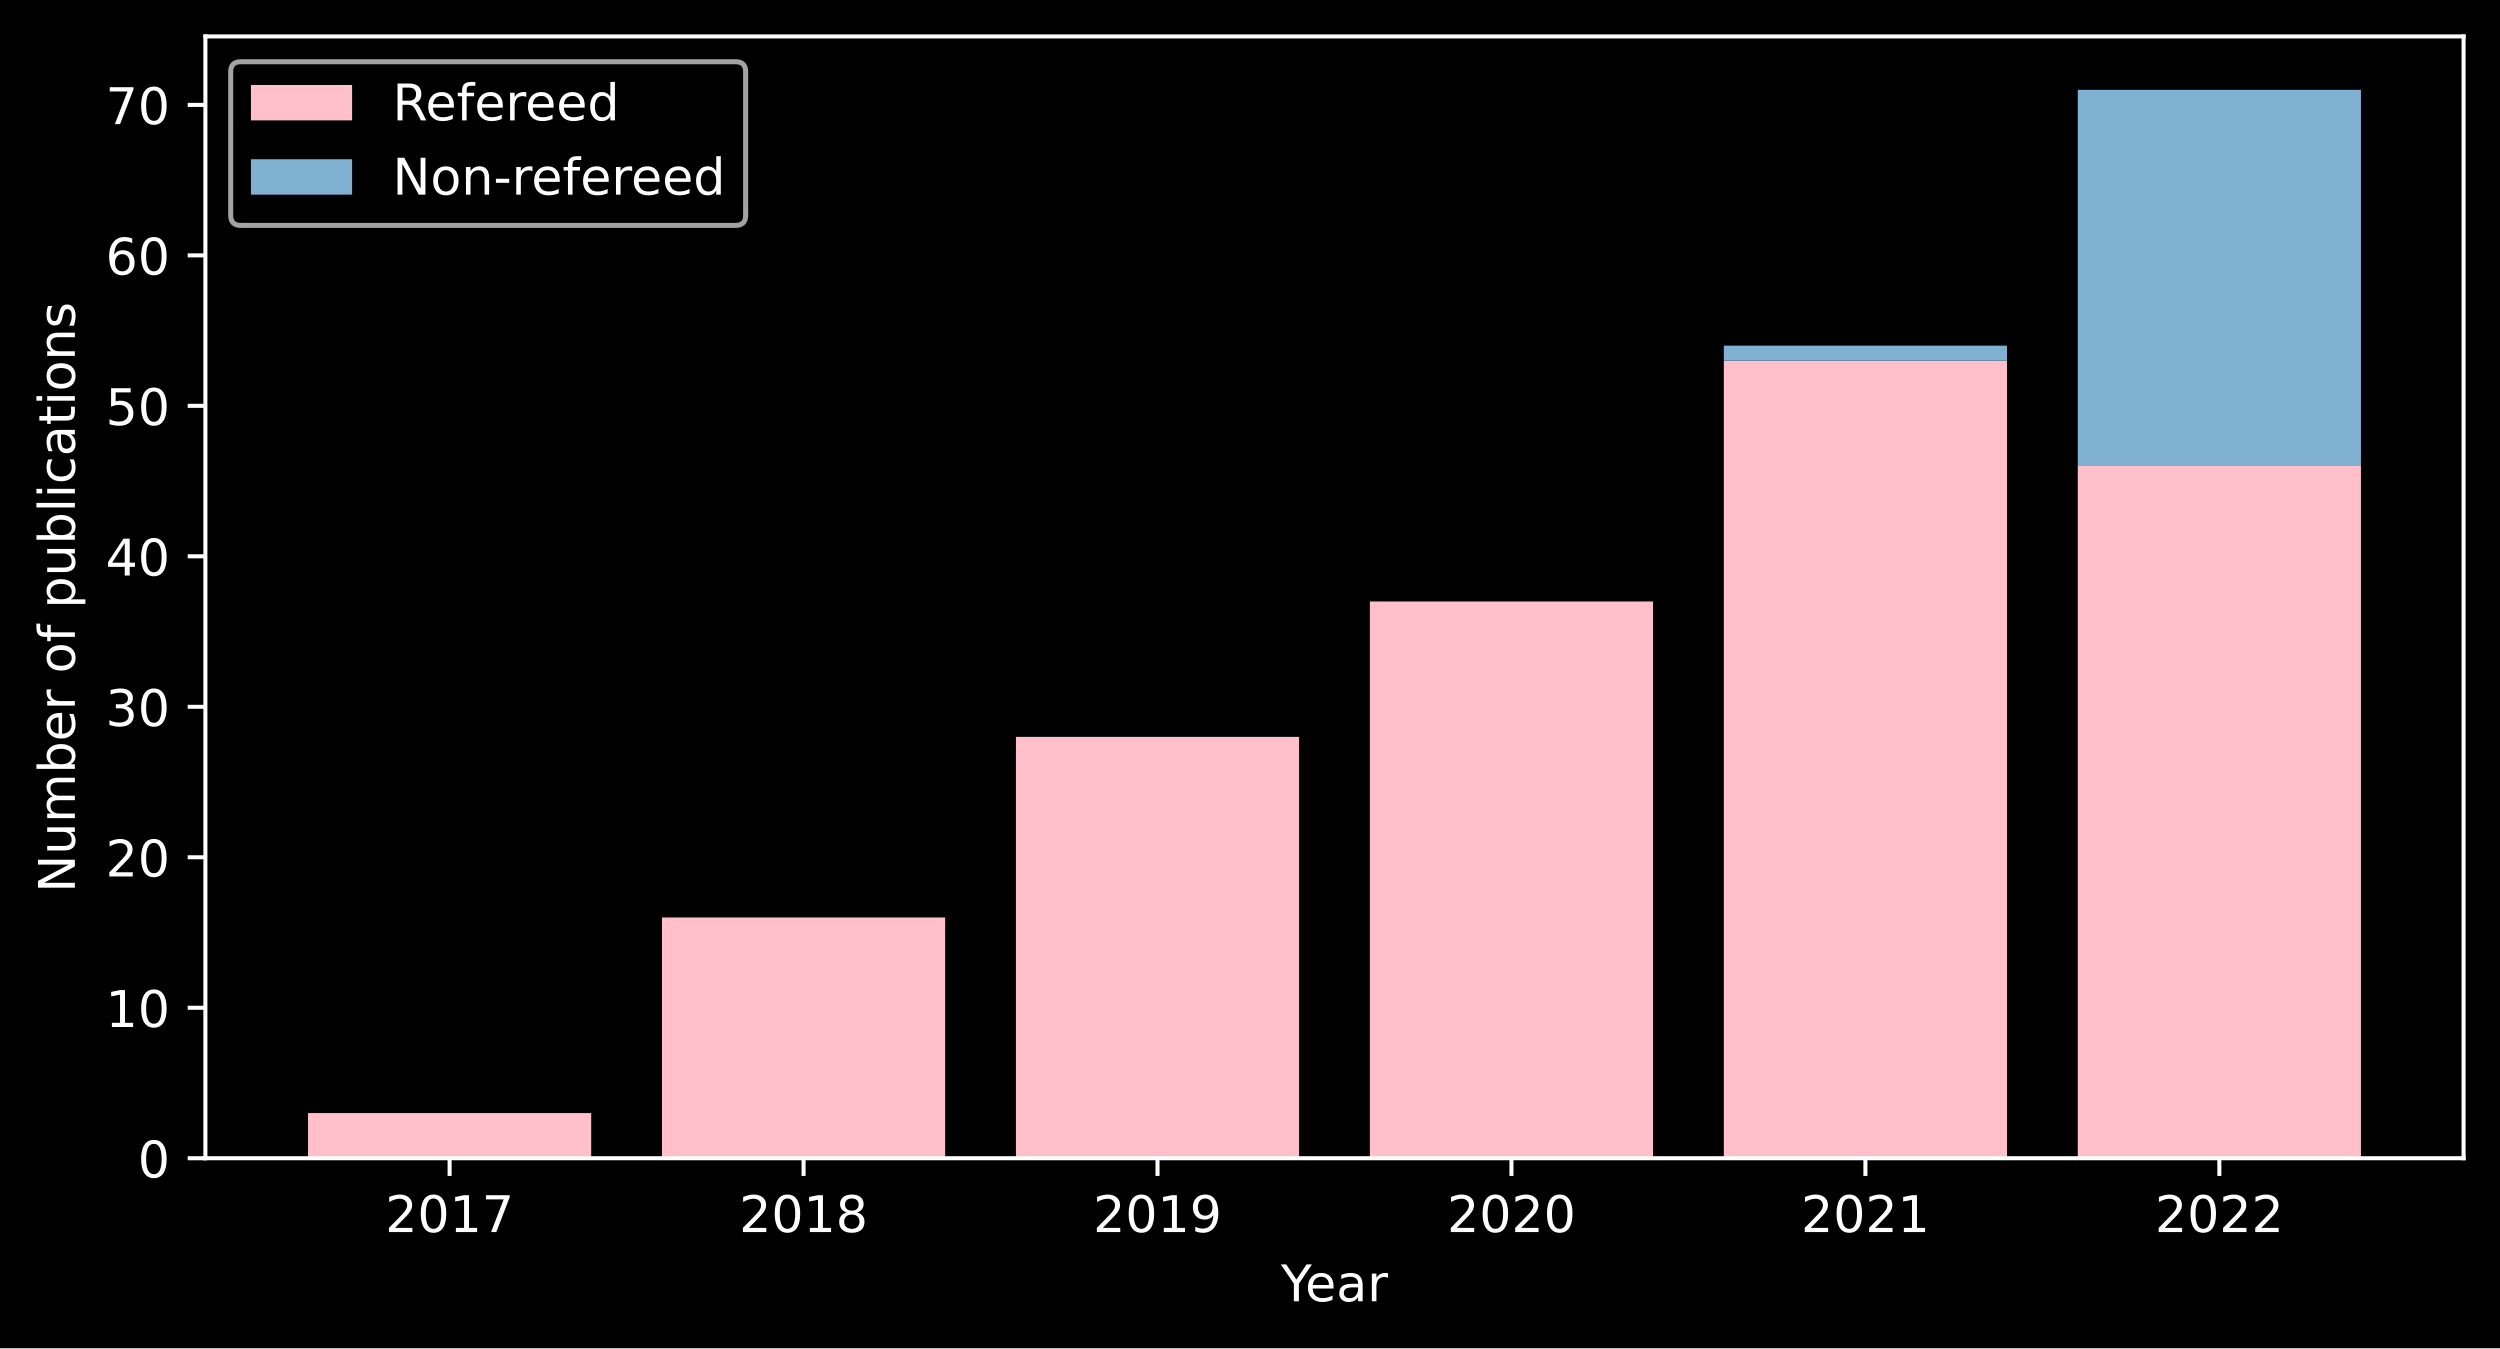
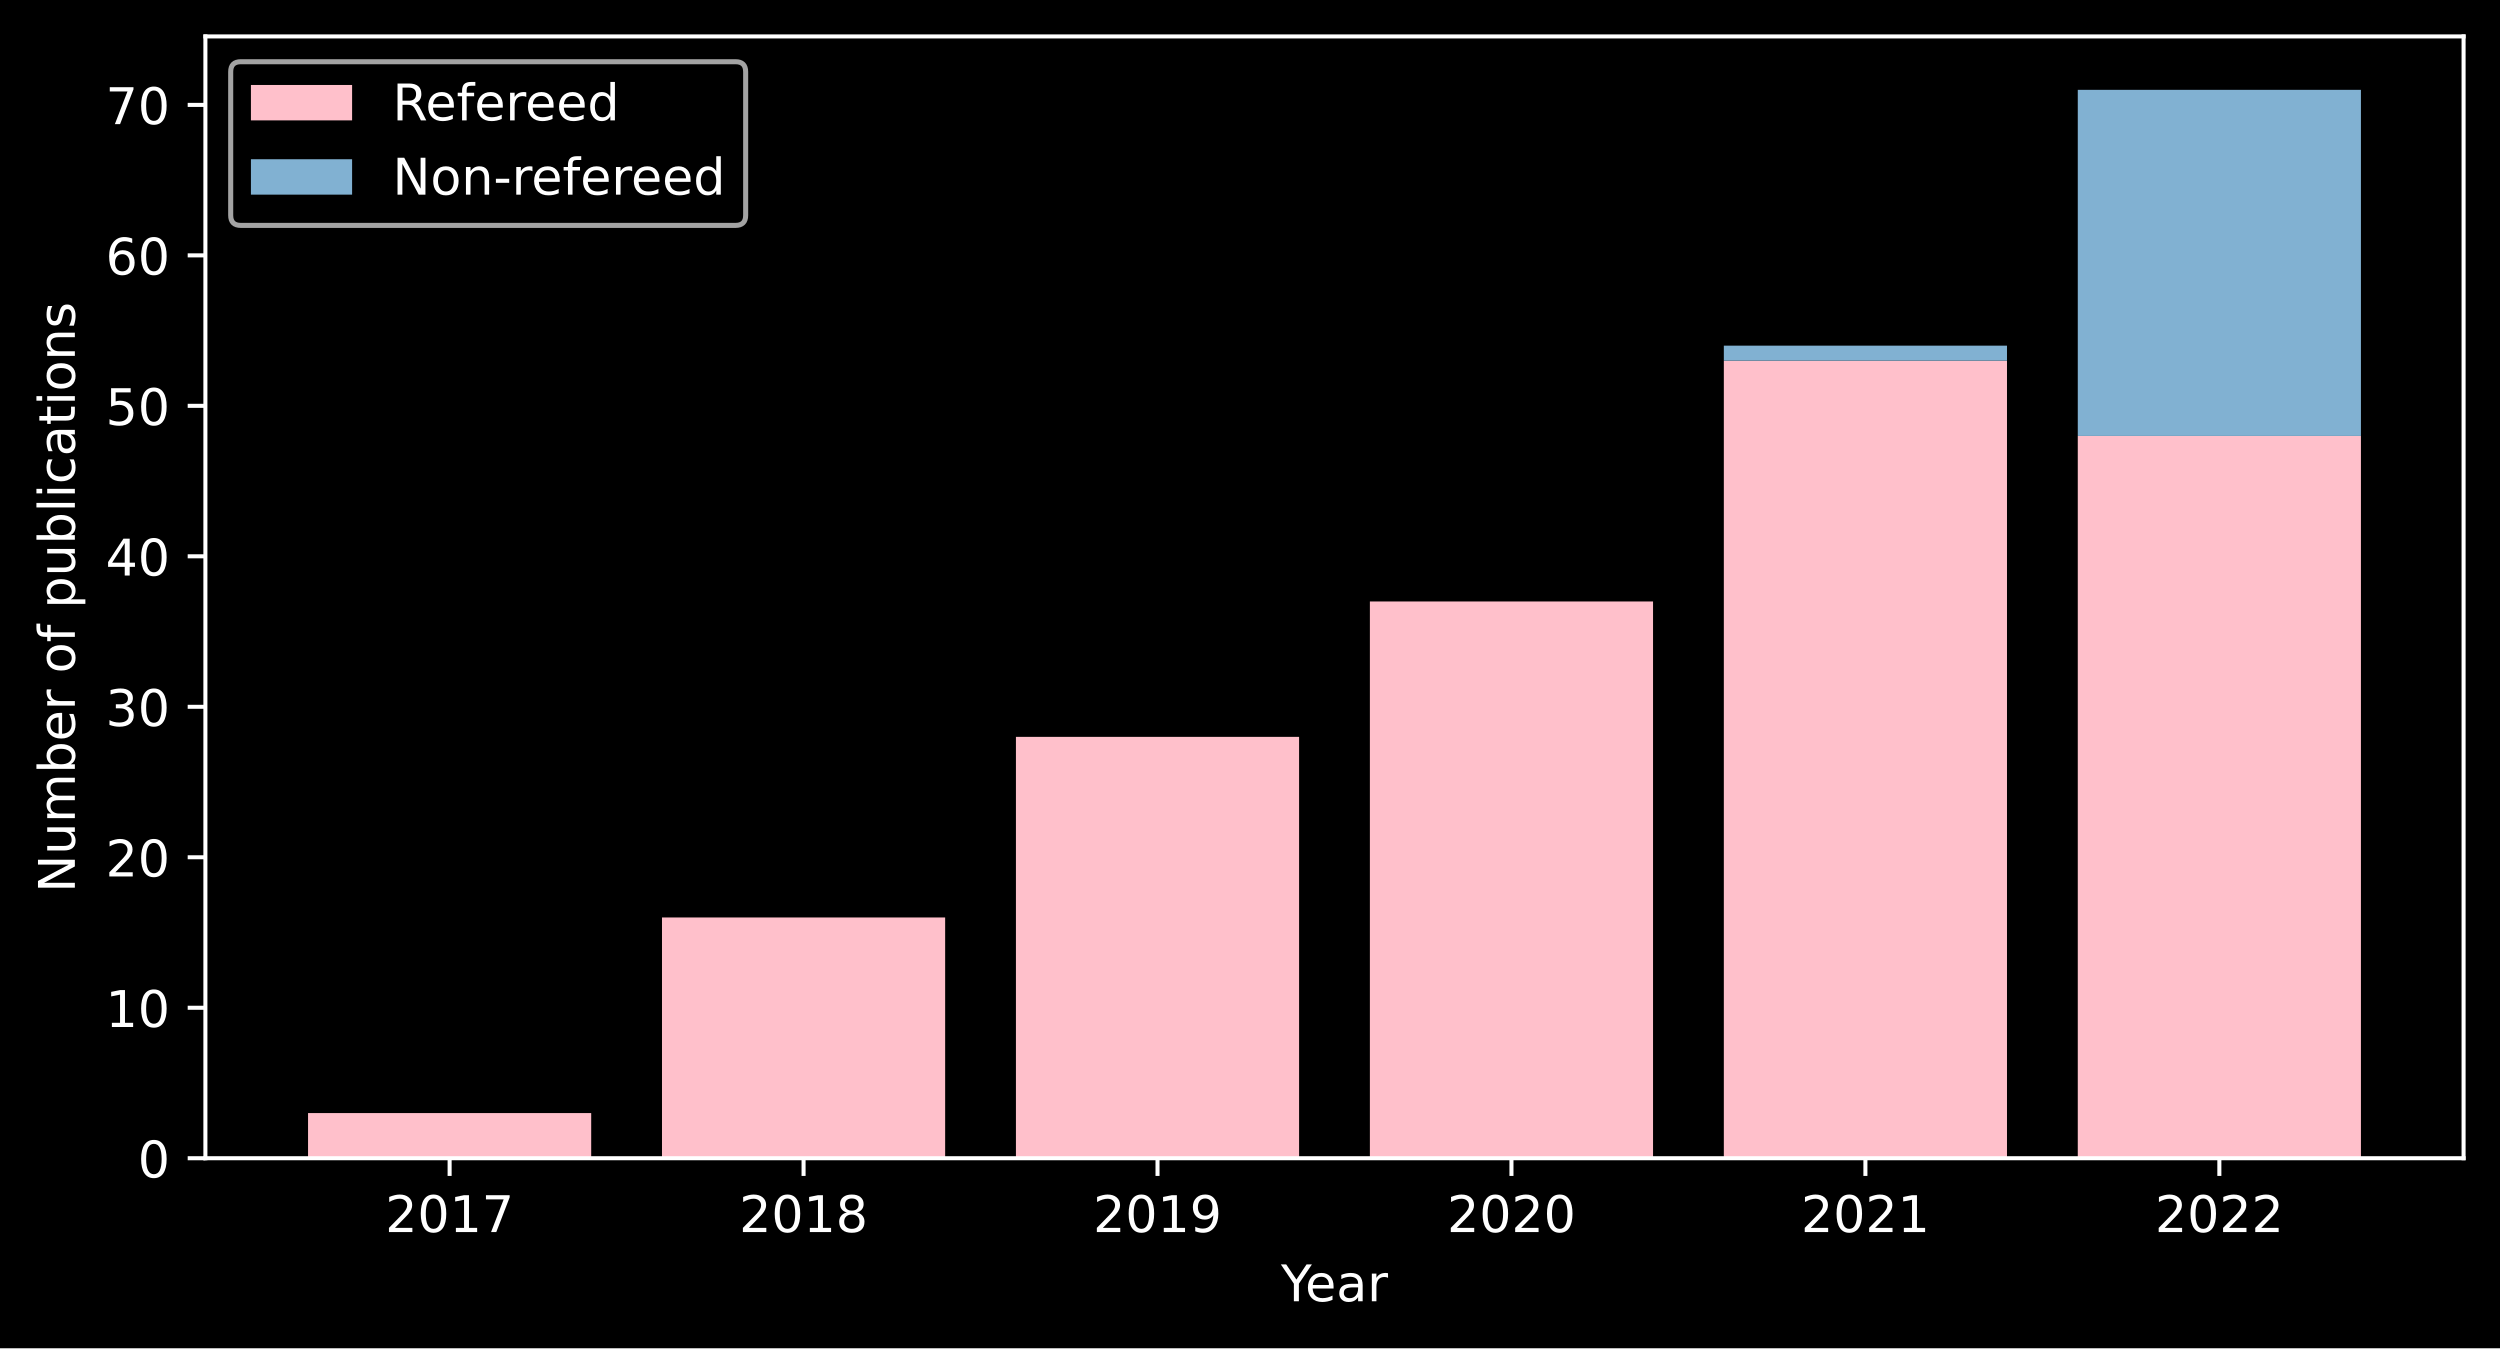
<svg xmlns="http://www.w3.org/2000/svg" xmlns:xlink="http://www.w3.org/1999/xlink" width="494.203pt" height="266.516pt" viewBox="0 0 494.203 266.516" version="1.1">
  <defs>
    <style type="text/css">*{stroke-linejoin: round; stroke-linecap: butt}</style>
  </defs>
  <g id="figure_1">
    <g id="patch_1">
      <path d="M 0 266.516  L 494.203 266.516  L 494.203 0  L 0 0  z " />
    </g>
    <g id="axes_1">
      <g id="patch_2">
        <path d="M 40.603 228.96  L 487.003 228.96  L 487.003 7.2  L 40.603 7.2  z " />
      </g>
      <g id="patch_3">
-         <path d="M 410.737 228.96  L 466.712 228.96  L 466.712 92.126  L 410.737 92.126  z " clip-path="url(#pf16010cfd4)" style="fill: #ffc0cb" />
+         <path d="M 410.737 228.96  L 466.712 228.96  L 466.712 86.177  L 410.737 86.177  z " clip-path="url(#pb62e968412)" style="fill: #ffc0cb" />
      </g>
      <g id="patch_4">
-         <path d="M 340.769 228.96  L 396.744 228.96  L 396.744 71.304  L 340.769 71.304  z " clip-path="url(#pf16010cfd4)" style="fill: #ffc0cb" />
+         <path d="M 340.769 228.96  L 396.744 228.96  L 396.744 71.304  L 340.769 71.304  z " clip-path="url(#pb62e968412)" style="fill: #ffc0cb" />
      </g>
      <g id="patch_5">
-         <path d="M 270.8 228.96  L 326.775 228.96  L 326.775 118.898  L 270.8 118.898  z " clip-path="url(#pf16010cfd4)" style="fill: #ffc0cb" />
+         <path d="M 270.8 228.96  L 326.775 228.96  L 326.775 118.898  L 270.8 118.898  z " clip-path="url(#pb62e968412)" style="fill: #ffc0cb" />
      </g>
      <g id="patch_6">
-         <path d="M 200.831 228.96  L 256.806 228.96  L 256.806 145.67  L 200.831 145.67  z " clip-path="url(#pf16010cfd4)" style="fill: #ffc0cb" />
+         <path d="M 200.831 228.96  L 256.806 228.96  L 256.806 145.67  L 200.831 145.67  z " clip-path="url(#pb62e968412)" style="fill: #ffc0cb" />
      </g>
      <g id="patch_7">
-         <path d="M 130.863 228.96  L 186.838 228.96  L 186.838 181.366  L 130.863 181.366  z " clip-path="url(#pf16010cfd4)" style="fill: #ffc0cb" />
+         <path d="M 130.863 228.96  L 186.838 228.96  L 186.838 181.366  L 130.863 181.366  z " clip-path="url(#pb62e968412)" style="fill: #ffc0cb" />
      </g>
      <g id="patch_8">
-         <path d="M 60.894 228.96  L 116.869 228.96  L 116.869 220.036  L 60.894 220.036  z " clip-path="url(#pf16010cfd4)" style="fill: #ffc0cb" />
+         <path d="M 60.894 228.96  L 116.869 228.96  L 116.869 220.036  L 60.894 220.036  z " clip-path="url(#pb62e968412)" style="fill: #ffc0cb" />
      </g>
      <g id="patch_9">
-         <path d="M 410.737 92.126  L 466.712 92.126  L 466.712 17.76  L 410.737 17.76  z " clip-path="url(#pf16010cfd4)" style="fill: #81b1d2" />
+         <path d="M 410.737 86.177  L 466.712 86.177  L 466.712 17.76  L 410.737 17.76  z " clip-path="url(#pb62e968412)" style="fill: #81b1d2" />
      </g>
      <g id="patch_10">
-         <path d="M 340.769 71.304  L 396.744 71.304  L 396.744 68.329  L 340.769 68.329  z " clip-path="url(#pf16010cfd4)" style="fill: #81b1d2" />
+         <path d="M 340.769 71.304  L 396.744 71.304  L 396.744 68.329  L 340.769 68.329  z " clip-path="url(#pb62e968412)" style="fill: #81b1d2" />
      </g>
      <g id="patch_11">
-         <path d="M 270.8 118.898  L 326.775 118.898  L 326.775 118.898  L 270.8 118.898  z " clip-path="url(#pf16010cfd4)" style="fill: #81b1d2" />
+         <path d="M 270.8 118.898  L 326.775 118.898  L 326.775 118.898  L 270.8 118.898  z " clip-path="url(#pb62e968412)" style="fill: #81b1d2" />
      </g>
      <g id="patch_12">
-         <path d="M 200.831 145.67  L 256.806 145.67  L 256.806 145.67  L 200.831 145.67  z " clip-path="url(#pf16010cfd4)" style="fill: #81b1d2" />
+         <path d="M 200.831 145.67  L 256.806 145.67  L 256.806 145.67  L 200.831 145.67  z " clip-path="url(#pb62e968412)" style="fill: #81b1d2" />
      </g>
      <g id="patch_13">
-         <path d="M 130.863 181.366  L 186.838 181.366  L 186.838 181.366  L 130.863 181.366  z " clip-path="url(#pf16010cfd4)" style="fill: #81b1d2" />
+         <path d="M 130.863 181.366  L 186.838 181.366  L 186.838 181.366  L 130.863 181.366  z " clip-path="url(#pb62e968412)" style="fill: #81b1d2" />
      </g>
      <g id="patch_14">
-         <path d="M 60.894 220.036  L 116.869 220.036  L 116.869 220.036  L 60.894 220.036  z " clip-path="url(#pf16010cfd4)" style="fill: #81b1d2" />
+         <path d="M 60.894 220.036  L 116.869 220.036  L 116.869 220.036  L 60.894 220.036  z " clip-path="url(#pb62e968412)" style="fill: #81b1d2" />
      </g>
      <g id="matplotlib.axis_1">
        <g id="xtick_1">
          <g id="line2d_1">
            <defs>
-               <path id="m89a487ed0f" d="M 0 0  L 0 3.5  " style="stroke: #ffffff; stroke-width: 0.8" />
-             </defs>
-             <g>
-               <use xlink:href="#m89a487ed0f" x="438.725" y="228.96" style="fill: #ffffff; stroke: #ffffff; stroke-width: 0.8" />
+               <path id="m8aff00355b" d="M 0 0  L 0 3.5  " style="stroke: #ffffff; stroke-width: 0.8" />
+             </defs>
+             <g>
+               <use xlink:href="#m8aff00355b" x="438.725" y="228.96" style="fill: #ffffff; stroke: #ffffff; stroke-width: 0.8" />
            </g>
          </g>
          <g id="text_1">
-             <g style="fill: #ffffff" transform="translate(425.9998 243.5584)scale(0.1 -0.1)">
+             <g style="fill: #ffffff" transform="translate(425.9998 243.5584) scale(0.1 -0.1)">
              <defs>
                <path id="DejaVuSans-32" d="M 1228 531  L 3431 531  L 3431 0  L 469 0  L 469 531  Q 828 903 1448 1529  Q 2069 2156 2228 2338  Q 2531 2678 2651 2914  Q 2772 3150 2772 3378  Q 2772 3750 2511 3984  Q 2250 4219 1831 4219  Q 1534 4219 1204 4116  Q 875 4013 500 3803  L 500 4441  Q 881 4594 1212 4672  Q 1544 4750 1819 4750  Q 2544 4750 2975 4387  Q 3406 4025 3406 3419  Q 3406 3131 3298 2873  Q 3191 2616 2906 2266  Q 2828 2175 2409 1742  Q 1991 1309 1228 531  z " transform="scale(0.015625)" />
                <path id="DejaVuSans-30" d="M 2034 4250  Q 1547 4250 1301 3770  Q 1056 3291 1056 2328  Q 1056 1369 1301 889  Q 1547 409 2034 409  Q 2525 409 2770 889  Q 3016 1369 3016 2328  Q 3016 3291 2770 3770  Q 2525 4250 2034 4250  z M 2034 4750  Q 2819 4750 3233 4129  Q 3647 3509 3647 2328  Q 3647 1150 3233 529  Q 2819 -91 2034 -91  Q 1250 -91 836 529  Q 422 1150 422 2328  Q 422 3509 836 4129  Q 1250 4750 2034 4750  z " transform="scale(0.015625)" />
              </defs>
              <use xlink:href="#DejaVuSans-32" />
              <use xlink:href="#DejaVuSans-30" x="63.623" />
              <use xlink:href="#DejaVuSans-32" x="127.246" />
              <use xlink:href="#DejaVuSans-32" x="190.869" />
            </g>
          </g>
        </g>
        <g id="xtick_2">
          <g id="line2d_2">
            <g>
-               <use xlink:href="#m89a487ed0f" x="368.756" y="228.96" style="fill: #ffffff; stroke: #ffffff; stroke-width: 0.8" />
+               <use xlink:href="#m8aff00355b" x="368.756" y="228.96" style="fill: #ffffff; stroke: #ffffff; stroke-width: 0.8" />
            </g>
          </g>
          <g id="text_2">
-             <g style="fill: #ffffff" transform="translate(356.0311 243.5584)scale(0.1 -0.1)">
+             <g style="fill: #ffffff" transform="translate(356.0311 243.5584) scale(0.1 -0.1)">
              <defs>
                <path id="DejaVuSans-31" d="M 794 531  L 1825 531  L 1825 4091  L 703 3866  L 703 4441  L 1819 4666  L 2450 4666  L 2450 531  L 3481 531  L 3481 0  L 794 0  L 794 531  z " transform="scale(0.015625)" />
              </defs>
              <use xlink:href="#DejaVuSans-32" />
              <use xlink:href="#DejaVuSans-30" x="63.623" />
              <use xlink:href="#DejaVuSans-32" x="127.246" />
              <use xlink:href="#DejaVuSans-31" x="190.869" />
            </g>
          </g>
        </g>
        <g id="xtick_3">
          <g id="line2d_3">
            <g>
-               <use xlink:href="#m89a487ed0f" x="298.787" y="228.96" style="fill: #ffffff; stroke: #ffffff; stroke-width: 0.8" />
+               <use xlink:href="#m8aff00355b" x="298.787" y="228.96" style="fill: #ffffff; stroke: #ffffff; stroke-width: 0.8" />
            </g>
          </g>
          <g id="text_3">
-             <g style="fill: #ffffff" transform="translate(286.0625 243.5584)scale(0.1 -0.1)">
+             <g style="fill: #ffffff" transform="translate(286.0625 243.5584) scale(0.1 -0.1)">
              <use xlink:href="#DejaVuSans-32" />
              <use xlink:href="#DejaVuSans-30" x="63.623" />
              <use xlink:href="#DejaVuSans-32" x="127.246" />
              <use xlink:href="#DejaVuSans-30" x="190.869" />
            </g>
          </g>
        </g>
        <g id="xtick_4">
          <g id="line2d_4">
            <g>
-               <use xlink:href="#m89a487ed0f" x="228.819" y="228.96" style="fill: #ffffff; stroke: #ffffff; stroke-width: 0.8" />
+               <use xlink:href="#m8aff00355b" x="228.819" y="228.96" style="fill: #ffffff; stroke: #ffffff; stroke-width: 0.8" />
            </g>
          </g>
          <g id="text_4">
-             <g style="fill: #ffffff" transform="translate(216.0938 243.5584)scale(0.1 -0.1)">
+             <g style="fill: #ffffff" transform="translate(216.0938 243.5584) scale(0.1 -0.1)">
              <defs>
                <path id="DejaVuSans-39" d="M 703 97  L 703 672  Q 941 559 1184 500  Q 1428 441 1663 441  Q 2288 441 2617 861  Q 2947 1281 2994 2138  Q 2813 1869 2534 1725  Q 2256 1581 1919 1581  Q 1219 1581 811 2004  Q 403 2428 403 3163  Q 403 3881 828 4315  Q 1253 4750 1959 4750  Q 2769 4750 3195 4129  Q 3622 3509 3622 2328  Q 3622 1225 3098 567  Q 2575 -91 1691 -91  Q 1453 -91 1209 -44  Q 966 3 703 97  z M 1959 2075  Q 2384 2075 2632 2365  Q 2881 2656 2881 3163  Q 2881 3666 2632 3958  Q 2384 4250 1959 4250  Q 1534 4250 1286 3958  Q 1038 3666 1038 3163  Q 1038 2656 1286 2365  Q 1534 2075 1959 2075  z " transform="scale(0.015625)" />
              </defs>
              <use xlink:href="#DejaVuSans-32" />
              <use xlink:href="#DejaVuSans-30" x="63.623" />
              <use xlink:href="#DejaVuSans-31" x="127.246" />
              <use xlink:href="#DejaVuSans-39" x="190.869" />
            </g>
          </g>
        </g>
        <g id="xtick_5">
          <g id="line2d_5">
            <g>
-               <use xlink:href="#m89a487ed0f" x="158.85" y="228.96" style="fill: #ffffff; stroke: #ffffff; stroke-width: 0.8" />
+               <use xlink:href="#m8aff00355b" x="158.85" y="228.96" style="fill: #ffffff; stroke: #ffffff; stroke-width: 0.8" />
            </g>
          </g>
          <g id="text_5">
-             <g style="fill: #ffffff" transform="translate(146.1251 243.5584)scale(0.1 -0.1)">
+             <g style="fill: #ffffff" transform="translate(146.1251 243.5584) scale(0.1 -0.1)">
              <defs>
                <path id="DejaVuSans-38" d="M 2034 2216  Q 1584 2216 1326 1975  Q 1069 1734 1069 1313  Q 1069 891 1326 650  Q 1584 409 2034 409  Q 2484 409 2743 651  Q 3003 894 3003 1313  Q 3003 1734 2745 1975  Q 2488 2216 2034 2216  z M 1403 2484  Q 997 2584 770 2862  Q 544 3141 544 3541  Q 544 4100 942 4425  Q 1341 4750 2034 4750  Q 2731 4750 3128 4425  Q 3525 4100 3525 3541  Q 3525 3141 3298 2862  Q 3072 2584 2669 2484  Q 3125 2378 3379 2068  Q 3634 1759 3634 1313  Q 3634 634 3220 271  Q 2806 -91 2034 -91  Q 1263 -91 848 271  Q 434 634 434 1313  Q 434 1759 690 2068  Q 947 2378 1403 2484  z M 1172 3481  Q 1172 3119 1398 2916  Q 1625 2713 2034 2713  Q 2441 2713 2670 2916  Q 2900 3119 2900 3481  Q 2900 3844 2670 4047  Q 2441 4250 2034 4250  Q 1625 4250 1398 4047  Q 1172 3844 1172 3481  z " transform="scale(0.015625)" />
              </defs>
              <use xlink:href="#DejaVuSans-32" />
              <use xlink:href="#DejaVuSans-30" x="63.623" />
              <use xlink:href="#DejaVuSans-31" x="127.246" />
              <use xlink:href="#DejaVuSans-38" x="190.869" />
            </g>
          </g>
        </g>
        <g id="xtick_6">
          <g id="line2d_6">
            <g>
-               <use xlink:href="#m89a487ed0f" x="88.881" y="228.96" style="fill: #ffffff; stroke: #ffffff; stroke-width: 0.8" />
+               <use xlink:href="#m8aff00355b" x="88.881" y="228.96" style="fill: #ffffff; stroke: #ffffff; stroke-width: 0.8" />
            </g>
          </g>
          <g id="text_6">
-             <g style="fill: #ffffff" transform="translate(76.1565 243.5584)scale(0.1 -0.1)">
+             <g style="fill: #ffffff" transform="translate(76.1565 243.5584) scale(0.1 -0.1)">
              <defs>
                <path id="DejaVuSans-37" d="M 525 4666  L 3525 4666  L 3525 4397  L 1831 0  L 1172 0  L 2766 4134  L 525 4134  L 525 4666  z " transform="scale(0.015625)" />
              </defs>
              <use xlink:href="#DejaVuSans-32" />
              <use xlink:href="#DejaVuSans-30" x="63.623" />
              <use xlink:href="#DejaVuSans-31" x="127.246" />
              <use xlink:href="#DejaVuSans-37" x="190.869" />
            </g>
          </g>
        </g>
        <g id="text_7">
-           <g style="fill: #ffffff" transform="translate(253.2156 257.2366)scale(0.1 -0.1)">
+           <g style="fill: #ffffff" transform="translate(253.2156 257.2366) scale(0.1 -0.1)">
            <defs>
              <path id="DejaVuSans-59" d="M -13 4666  L 666 4666  L 1959 2747  L 3244 4666  L 3922 4666  L 2272 2222  L 2272 0  L 1638 0  L 1638 2222  L -13 4666  z " transform="scale(0.015625)" />
              <path id="DejaVuSans-65" d="M 3597 1894  L 3597 1613  L 953 1613  Q 991 1019 1311 708  Q 1631 397 2203 397  Q 2534 397 2845 478  Q 3156 559 3463 722  L 3463 178  Q 3153 47 2828 -22  Q 2503 -91 2169 -91  Q 1331 -91 842 396  Q 353 884 353 1716  Q 353 2575 817 3079  Q 1281 3584 2069 3584  Q 2775 3584 3186 3129  Q 3597 2675 3597 1894  z M 3022 2063  Q 3016 2534 2758 2815  Q 2500 3097 2075 3097  Q 1594 3097 1305 2825  Q 1016 2553 972 2059  L 3022 2063  z " transform="scale(0.015625)" />
              <path id="DejaVuSans-61" d="M 2194 1759  Q 1497 1759 1228 1600  Q 959 1441 959 1056  Q 959 750 1161 570  Q 1363 391 1709 391  Q 2188 391 2477 730  Q 2766 1069 2766 1631  L 2766 1759  L 2194 1759  z M 3341 1997  L 3341 0  L 2766 0  L 2766 531  Q 2569 213 2275 61  Q 1981 -91 1556 -91  Q 1019 -91 701 211  Q 384 513 384 1019  Q 384 1609 779 1909  Q 1175 2209 1959 2209  L 2766 2209  L 2766 2266  Q 2766 2663 2505 2880  Q 2244 3097 1772 3097  Q 1472 3097 1187 3025  Q 903 2953 641 2809  L 641 3341  Q 956 3463 1253 3523  Q 1550 3584 1831 3584  Q 2591 3584 2966 3190  Q 3341 2797 3341 1997  z " transform="scale(0.015625)" />
              <path id="DejaVuSans-72" d="M 2631 2963  Q 2534 3019 2420 3045  Q 2306 3072 2169 3072  Q 1681 3072 1420 2755  Q 1159 2438 1159 1844  L 1159 0  L 581 0  L 581 3500  L 1159 3500  L 1159 2956  Q 1341 3275 1631 3429  Q 1922 3584 2338 3584  Q 2397 3584 2469 3576  Q 2541 3569 2628 3553  L 2631 2963  z " transform="scale(0.015625)" />
            </defs>
            <use xlink:href="#DejaVuSans-59" />
            <use xlink:href="#DejaVuSans-65" x="47.834" />
            <use xlink:href="#DejaVuSans-61" x="109.357" />
            <use xlink:href="#DejaVuSans-72" x="170.637" />
          </g>
        </g>
      </g>
      <g id="matplotlib.axis_2">
        <g id="ytick_1">
          <g id="line2d_7">
            <defs>
-               <path id="m09c61738f5" d="M 0 0  L -3.5 0  " style="stroke: #ffffff; stroke-width: 0.8" />
-             </defs>
-             <g>
-               <use xlink:href="#m09c61738f5" x="40.603" y="228.96" style="fill: #ffffff; stroke: #ffffff; stroke-width: 0.8" />
+               <path id="m6ba9277370" d="M 0 0  L -3.5 0  " style="stroke: #ffffff; stroke-width: 0.8" />
+             </defs>
+             <g>
+               <use xlink:href="#m6ba9277370" x="40.603" y="228.96" style="fill: #ffffff; stroke: #ffffff; stroke-width: 0.8" />
            </g>
          </g>
          <g id="text_8">
-             <g style="fill: #ffffff" transform="translate(27.24063 232.7592)scale(0.1 -0.1)">
+             <g style="fill: #ffffff" transform="translate(27.24063 232.7592) scale(0.1 -0.1)">
              <use xlink:href="#DejaVuSans-30" />
            </g>
          </g>
        </g>
        <g id="ytick_2">
          <g id="line2d_8">
            <g>
-               <use xlink:href="#m09c61738f5" x="40.603" y="199.214" style="fill: #ffffff; stroke: #ffffff; stroke-width: 0.8" />
+               <use xlink:href="#m6ba9277370" x="40.603" y="199.214" style="fill: #ffffff; stroke: #ffffff; stroke-width: 0.8" />
            </g>
          </g>
          <g id="text_9">
-             <g style="fill: #ffffff" transform="translate(20.87813 203.0127)scale(0.1 -0.1)">
+             <g style="fill: #ffffff" transform="translate(20.87813 203.0127) scale(0.1 -0.1)">
              <use xlink:href="#DejaVuSans-31" />
              <use xlink:href="#DejaVuSans-30" x="63.623" />
            </g>
          </g>
        </g>
        <g id="ytick_3">
          <g id="line2d_9">
            <g>
-               <use xlink:href="#m09c61738f5" x="40.603" y="169.467" style="fill: #ffffff; stroke: #ffffff; stroke-width: 0.8" />
+               <use xlink:href="#m6ba9277370" x="40.603" y="169.467" style="fill: #ffffff; stroke: #ffffff; stroke-width: 0.8" />
            </g>
          </g>
          <g id="text_10">
-             <g style="fill: #ffffff" transform="translate(20.87813 173.2663)scale(0.1 -0.1)">
+             <g style="fill: #ffffff" transform="translate(20.87813 173.2663) scale(0.1 -0.1)">
              <use xlink:href="#DejaVuSans-32" />
              <use xlink:href="#DejaVuSans-30" x="63.623" />
            </g>
          </g>
        </g>
        <g id="ytick_4">
          <g id="line2d_10">
            <g>
-               <use xlink:href="#m09c61738f5" x="40.603" y="139.721" style="fill: #ffffff; stroke: #ffffff; stroke-width: 0.8" />
+               <use xlink:href="#m6ba9277370" x="40.603" y="139.721" style="fill: #ffffff; stroke: #ffffff; stroke-width: 0.8" />
            </g>
          </g>
          <g id="text_11">
-             <g style="fill: #ffffff" transform="translate(20.87813 143.5198)scale(0.1 -0.1)">
+             <g style="fill: #ffffff" transform="translate(20.87813 143.5198) scale(0.1 -0.1)">
              <defs>
                <path id="DejaVuSans-33" d="M 2597 2516  Q 3050 2419 3304 2112  Q 3559 1806 3559 1356  Q 3559 666 3084 287  Q 2609 -91 1734 -91  Q 1441 -91 1130 -33  Q 819 25 488 141  L 488 750  Q 750 597 1062 519  Q 1375 441 1716 441  Q 2309 441 2620 675  Q 2931 909 2931 1356  Q 2931 1769 2642 2001  Q 2353 2234 1838 2234  L 1294 2234  L 1294 2753  L 1863 2753  Q 2328 2753 2575 2939  Q 2822 3125 2822 3475  Q 2822 3834 2567 4026  Q 2313 4219 1838 4219  Q 1578 4219 1281 4162  Q 984 4106 628 3988  L 628 4550  Q 988 4650 1302 4700  Q 1616 4750 1894 4750  Q 2613 4750 3031 4423  Q 3450 4097 3450 3541  Q 3450 3153 3228 2886  Q 3006 2619 2597 2516  z " transform="scale(0.015625)" />
              </defs>
              <use xlink:href="#DejaVuSans-33" />
              <use xlink:href="#DejaVuSans-30" x="63.623" />
            </g>
          </g>
        </g>
        <g id="ytick_5">
          <g id="line2d_11">
            <g>
-               <use xlink:href="#m09c61738f5" x="40.603" y="109.974" style="fill: #ffffff; stroke: #ffffff; stroke-width: 0.8" />
+               <use xlink:href="#m6ba9277370" x="40.603" y="109.974" style="fill: #ffffff; stroke: #ffffff; stroke-width: 0.8" />
            </g>
          </g>
          <g id="text_12">
-             <g style="fill: #ffffff" transform="translate(20.87813 113.7733)scale(0.1 -0.1)">
+             <g style="fill: #ffffff" transform="translate(20.87813 113.7733) scale(0.1 -0.1)">
              <defs>
                <path id="DejaVuSans-34" d="M 2419 4116  L 825 1625  L 2419 1625  L 2419 4116  z M 2253 4666  L 3047 4666  L 3047 1625  L 3713 1625  L 3713 1100  L 3047 1100  L 3047 0  L 2419 0  L 2419 1100  L 313 1100  L 313 1709  L 2253 4666  z " transform="scale(0.015625)" />
              </defs>
              <use xlink:href="#DejaVuSans-34" />
              <use xlink:href="#DejaVuSans-30" x="63.623" />
            </g>
          </g>
        </g>
        <g id="ytick_6">
          <g id="line2d_12">
            <g>
-               <use xlink:href="#m09c61738f5" x="40.603" y="80.228" style="fill: #ffffff; stroke: #ffffff; stroke-width: 0.8" />
+               <use xlink:href="#m6ba9277370" x="40.603" y="80.228" style="fill: #ffffff; stroke: #ffffff; stroke-width: 0.8" />
            </g>
          </g>
          <g id="text_13">
-             <g style="fill: #ffffff" transform="translate(20.87813 84.02682)scale(0.1 -0.1)">
+             <g style="fill: #ffffff" transform="translate(20.87813 84.02682) scale(0.1 -0.1)">
              <defs>
                <path id="DejaVuSans-35" d="M 691 4666  L 3169 4666  L 3169 4134  L 1269 4134  L 1269 2991  Q 1406 3038 1543 3061  Q 1681 3084 1819 3084  Q 2600 3084 3056 2656  Q 3513 2228 3513 1497  Q 3513 744 3044 326  Q 2575 -91 1722 -91  Q 1428 -91 1123 -41  Q 819 9 494 109  L 494 744  Q 775 591 1075 516  Q 1375 441 1709 441  Q 2250 441 2565 725  Q 2881 1009 2881 1497  Q 2881 1984 2565 2268  Q 2250 2553 1709 2553  Q 1456 2553 1204 2497  Q 953 2441 691 2322  L 691 4666  z " transform="scale(0.015625)" />
              </defs>
              <use xlink:href="#DejaVuSans-35" />
              <use xlink:href="#DejaVuSans-30" x="63.623" />
            </g>
          </g>
        </g>
        <g id="ytick_7">
          <g id="line2d_13">
            <g>
-               <use xlink:href="#m09c61738f5" x="40.603" y="50.481" style="fill: #ffffff; stroke: #ffffff; stroke-width: 0.8" />
+               <use xlink:href="#m6ba9277370" x="40.603" y="50.481" style="fill: #ffffff; stroke: #ffffff; stroke-width: 0.8" />
            </g>
          </g>
          <g id="text_14">
-             <g style="fill: #ffffff" transform="translate(20.87813 54.28035)scale(0.1 -0.1)">
+             <g style="fill: #ffffff" transform="translate(20.87813 54.28035) scale(0.1 -0.1)">
              <defs>
                <path id="DejaVuSans-36" d="M 2113 2584  Q 1688 2584 1439 2293  Q 1191 2003 1191 1497  Q 1191 994 1439 701  Q 1688 409 2113 409  Q 2538 409 2786 701  Q 3034 994 3034 1497  Q 3034 2003 2786 2293  Q 2538 2584 2113 2584  z M 3366 4563  L 3366 3988  Q 3128 4100 2886 4159  Q 2644 4219 2406 4219  Q 1781 4219 1451 3797  Q 1122 3375 1075 2522  Q 1259 2794 1537 2939  Q 1816 3084 2150 3084  Q 2853 3084 3261 2657  Q 3669 2231 3669 1497  Q 3669 778 3244 343  Q 2819 -91 2113 -91  Q 1303 -91 875 529  Q 447 1150 447 2328  Q 447 3434 972 4092  Q 1497 4750 2381 4750  Q 2619 4750 2861 4703  Q 3103 4656 3366 4563  z " transform="scale(0.015625)" />
              </defs>
              <use xlink:href="#DejaVuSans-36" />
              <use xlink:href="#DejaVuSans-30" x="63.623" />
            </g>
          </g>
        </g>
        <g id="ytick_8">
          <g id="line2d_14">
            <g>
-               <use xlink:href="#m09c61738f5" x="40.603" y="20.735" style="fill: #ffffff; stroke: #ffffff; stroke-width: 0.8" />
+               <use xlink:href="#m6ba9277370" x="40.603" y="20.735" style="fill: #ffffff; stroke: #ffffff; stroke-width: 0.8" />
            </g>
          </g>
          <g id="text_15">
-             <g style="fill: #ffffff" transform="translate(20.87813 24.53387)scale(0.1 -0.1)">
+             <g style="fill: #ffffff" transform="translate(20.87813 24.53387) scale(0.1 -0.1)">
              <use xlink:href="#DejaVuSans-37" />
              <use xlink:href="#DejaVuSans-30" x="63.623" />
            </g>
          </g>
        </g>
        <g id="text_16">
-           <g style="fill: #ffffff" transform="translate(14.79844 176.4542)rotate(-90)scale(0.1 -0.1)">
+           <g style="fill: #ffffff" transform="translate(14.79844 176.4542) rotate(-90) scale(0.1 -0.1)">
            <defs>
              <path id="DejaVuSans-4e" d="M 628 4666  L 1478 4666  L 3547 763  L 3547 4666  L 4159 4666  L 4159 0  L 3309 0  L 1241 3903  L 1241 0  L 628 0  L 628 4666  z " transform="scale(0.015625)" />
              <path id="DejaVuSans-75" d="M 544 1381  L 544 3500  L 1119 3500  L 1119 1403  Q 1119 906 1312 657  Q 1506 409 1894 409  Q 2359 409 2629 706  Q 2900 1003 2900 1516  L 2900 3500  L 3475 3500  L 3475 0  L 2900 0  L 2900 538  Q 2691 219 2414 64  Q 2138 -91 1772 -91  Q 1169 -91 856 284  Q 544 659 544 1381  z M 1991 3584  L 1991 3584  z " transform="scale(0.015625)" />
              <path id="DejaVuSans-6d" d="M 3328 2828  Q 3544 3216 3844 3400  Q 4144 3584 4550 3584  Q 5097 3584 5394 3201  Q 5691 2819 5691 2113  L 5691 0  L 5113 0  L 5113 2094  Q 5113 2597 4934 2840  Q 4756 3084 4391 3084  Q 3944 3084 3684 2787  Q 3425 2491 3425 1978  L 3425 0  L 2847 0  L 2847 2094  Q 2847 2600 2669 2842  Q 2491 3084 2119 3084  Q 1678 3084 1418 2786  Q 1159 2488 1159 1978  L 1159 0  L 581 0  L 581 3500  L 1159 3500  L 1159 2956  Q 1356 3278 1631 3431  Q 1906 3584 2284 3584  Q 2666 3584 2933 3390  Q 3200 3197 3328 2828  z " transform="scale(0.015625)" />
              <path id="DejaVuSans-62" d="M 3116 1747  Q 3116 2381 2855 2742  Q 2594 3103 2138 3103  Q 1681 3103 1420 2742  Q 1159 2381 1159 1747  Q 1159 1113 1420 752  Q 1681 391 2138 391  Q 2594 391 2855 752  Q 3116 1113 3116 1747  z M 1159 2969  Q 1341 3281 1617 3432  Q 1894 3584 2278 3584  Q 2916 3584 3314 3078  Q 3713 2572 3713 1747  Q 3713 922 3314 415  Q 2916 -91 2278 -91  Q 1894 -91 1617 61  Q 1341 213 1159 525  L 1159 0  L 581 0  L 581 4863  L 1159 4863  L 1159 2969  z " transform="scale(0.015625)" />
              <path id="DejaVuSans-20" transform="scale(0.015625)" />
              <path id="DejaVuSans-6f" d="M 1959 3097  Q 1497 3097 1228 2736  Q 959 2375 959 1747  Q 959 1119 1226 758  Q 1494 397 1959 397  Q 2419 397 2687 759  Q 2956 1122 2956 1747  Q 2956 2369 2687 2733  Q 2419 3097 1959 3097  z M 1959 3584  Q 2709 3584 3137 3096  Q 3566 2609 3566 1747  Q 3566 888 3137 398  Q 2709 -91 1959 -91  Q 1206 -91 779 398  Q 353 888 353 1747  Q 353 2609 779 3096  Q 1206 3584 1959 3584  z " transform="scale(0.015625)" />
              <path id="DejaVuSans-66" d="M 2375 4863  L 2375 4384  L 1825 4384  Q 1516 4384 1395 4259  Q 1275 4134 1275 3809  L 1275 3500  L 2222 3500  L 2222 3053  L 1275 3053  L 1275 0  L 697 0  L 697 3053  L 147 3053  L 147 3500  L 697 3500  L 697 3744  Q 697 4328 969 4595  Q 1241 4863 1831 4863  L 2375 4863  z " transform="scale(0.015625)" />
              <path id="DejaVuSans-70" d="M 1159 525  L 1159 -1331  L 581 -1331  L 581 3500  L 1159 3500  L 1159 2969  Q 1341 3281 1617 3432  Q 1894 3584 2278 3584  Q 2916 3584 3314 3078  Q 3713 2572 3713 1747  Q 3713 922 3314 415  Q 2916 -91 2278 -91  Q 1894 -91 1617 61  Q 1341 213 1159 525  z M 3116 1747  Q 3116 2381 2855 2742  Q 2594 3103 2138 3103  Q 1681 3103 1420 2742  Q 1159 2381 1159 1747  Q 1159 1113 1420 752  Q 1681 391 2138 391  Q 2594 391 2855 752  Q 3116 1113 3116 1747  z " transform="scale(0.015625)" />
              <path id="DejaVuSans-6c" d="M 603 4863  L 1178 4863  L 1178 0  L 603 0  L 603 4863  z " transform="scale(0.015625)" />
              <path id="DejaVuSans-69" d="M 603 3500  L 1178 3500  L 1178 0  L 603 0  L 603 3500  z M 603 4863  L 1178 4863  L 1178 4134  L 603 4134  L 603 4863  z " transform="scale(0.015625)" />
              <path id="DejaVuSans-63" d="M 3122 3366  L 3122 2828  Q 2878 2963 2633 3030  Q 2388 3097 2138 3097  Q 1578 3097 1268 2742  Q 959 2388 959 1747  Q 959 1106 1268 751  Q 1578 397 2138 397  Q 2388 397 2633 464  Q 2878 531 3122 666  L 3122 134  Q 2881 22 2623 -34  Q 2366 -91 2075 -91  Q 1284 -91 818 406  Q 353 903 353 1747  Q 353 2603 823 3093  Q 1294 3584 2113 3584  Q 2378 3584 2631 3529  Q 2884 3475 3122 3366  z " transform="scale(0.015625)" />
              <path id="DejaVuSans-74" d="M 1172 4494  L 1172 3500  L 2356 3500  L 2356 3053  L 1172 3053  L 1172 1153  Q 1172 725 1289 603  Q 1406 481 1766 481  L 2356 481  L 2356 0  L 1766 0  Q 1100 0 847 248  Q 594 497 594 1153  L 594 3053  L 172 3053  L 172 3500  L 594 3500  L 594 4494  L 1172 4494  z " transform="scale(0.015625)" />
              <path id="DejaVuSans-6e" d="M 3513 2113  L 3513 0  L 2938 0  L 2938 2094  Q 2938 2591 2744 2837  Q 2550 3084 2163 3084  Q 1697 3084 1428 2787  Q 1159 2491 1159 1978  L 1159 0  L 581 0  L 581 3500  L 1159 3500  L 1159 2956  Q 1366 3272 1645 3428  Q 1925 3584 2291 3584  Q 2894 3584 3203 3211  Q 3513 2838 3513 2113  z " transform="scale(0.015625)" />
              <path id="DejaVuSans-73" d="M 2834 3397  L 2834 2853  Q 2591 2978 2328 3040  Q 2066 3103 1784 3103  Q 1356 3103 1142 2972  Q 928 2841 928 2578  Q 928 2378 1081 2264  Q 1234 2150 1697 2047  L 1894 2003  Q 2506 1872 2764 1633  Q 3022 1394 3022 966  Q 3022 478 2636 193  Q 2250 -91 1575 -91  Q 1294 -91 989 -36  Q 684 19 347 128  L 347 722  Q 666 556 975 473  Q 1284 391 1588 391  Q 1994 391 2212 530  Q 2431 669 2431 922  Q 2431 1156 2273 1281  Q 2116 1406 1581 1522  L 1381 1569  Q 847 1681 609 1914  Q 372 2147 372 2553  Q 372 3047 722 3315  Q 1072 3584 1716 3584  Q 2034 3584 2315 3537  Q 2597 3491 2834 3397  z " transform="scale(0.015625)" />
            </defs>
            <use xlink:href="#DejaVuSans-4e" />
            <use xlink:href="#DejaVuSans-75" x="74.805" />
            <use xlink:href="#DejaVuSans-6d" x="138.184" />
            <use xlink:href="#DejaVuSans-62" x="235.596" />
            <use xlink:href="#DejaVuSans-65" x="299.072" />
            <use xlink:href="#DejaVuSans-72" x="360.596" />
            <use xlink:href="#DejaVuSans-20" x="401.709" />
            <use xlink:href="#DejaVuSans-6f" x="433.496" />
            <use xlink:href="#DejaVuSans-66" x="494.678" />
            <use xlink:href="#DejaVuSans-20" x="529.883" />
            <use xlink:href="#DejaVuSans-70" x="561.67" />
            <use xlink:href="#DejaVuSans-75" x="625.146" />
            <use xlink:href="#DejaVuSans-62" x="688.525" />
            <use xlink:href="#DejaVuSans-6c" x="752.002" />
            <use xlink:href="#DejaVuSans-69" x="779.785" />
            <use xlink:href="#DejaVuSans-63" x="807.568" />
            <use xlink:href="#DejaVuSans-61" x="862.549" />
            <use xlink:href="#DejaVuSans-74" x="923.828" />
            <use xlink:href="#DejaVuSans-69" x="963.037" />
            <use xlink:href="#DejaVuSans-6f" x="990.82" />
            <use xlink:href="#DejaVuSans-6e" x="1052.002" />
            <use xlink:href="#DejaVuSans-73" x="1115.381" />
          </g>
        </g>
      </g>
      <g id="patch_15">
        <path d="M 40.603 228.96  L 40.603 7.2  " style="fill: none; stroke: #ffffff; stroke-width: 0.8; stroke-linejoin: miter; stroke-linecap: square" />
      </g>
      <g id="patch_16">
        <path d="M 487.003 228.96  L 487.003 7.2  " style="fill: none; stroke: #ffffff; stroke-width: 0.8; stroke-linejoin: miter; stroke-linecap: square" />
      </g>
      <g id="patch_17">
        <path d="M 40.603 228.96  L 487.003 228.96  " style="fill: none; stroke: #ffffff; stroke-width: 0.8; stroke-linejoin: miter; stroke-linecap: square" />
      </g>
      <g id="patch_18">
        <path d="M 40.603 7.2  L 487.003 7.2  " style="fill: none; stroke: #ffffff; stroke-width: 0.8; stroke-linejoin: miter; stroke-linecap: square" />
      </g>
      <g id="legend_1">
        <g id="patch_19">
          <path d="M 47.603 44.556  L 145.402 44.556  Q 147.402 44.556 147.402 42.556  L 147.402 14.2  Q 147.402 12.2 145.402 12.2  L 47.603 12.2  Q 45.603 12.2 45.603 14.2  L 45.603 42.556  Q 45.603 44.556 47.603 44.556  z " style="opacity: 0.8; stroke: #cccccc; stroke-linejoin: miter" />
        </g>
        <g id="patch_20">
          <path d="M 49.603 23.798  L 69.603 23.798  L 69.603 16.798  L 49.603 16.798  z " style="fill: #ffc0cb" />
        </g>
        <g id="text_17">
-           <g style="fill: #ffffff" transform="translate(77.60313 23.79844)scale(0.1 -0.1)">
+           <g style="fill: #ffffff" transform="translate(77.60313 23.79844) scale(0.1 -0.1)">
            <defs>
              <path id="DejaVuSans-52" d="M 2841 2188  Q 3044 2119 3236 1894  Q 3428 1669 3622 1275  L 4263 0  L 3584 0  L 2988 1197  Q 2756 1666 2539 1819  Q 2322 1972 1947 1972  L 1259 1972  L 1259 0  L 628 0  L 628 4666  L 2053 4666  Q 2853 4666 3247 4331  Q 3641 3997 3641 3322  Q 3641 2881 3436 2590  Q 3231 2300 2841 2188  z M 1259 4147  L 1259 2491  L 2053 2491  Q 2509 2491 2742 2702  Q 2975 2913 2975 3322  Q 2975 3731 2742 3939  Q 2509 4147 2053 4147  L 1259 4147  z " transform="scale(0.015625)" />
              <path id="DejaVuSans-64" d="M 2906 2969  L 2906 4863  L 3481 4863  L 3481 0  L 2906 0  L 2906 525  Q 2725 213 2448 61  Q 2172 -91 1784 -91  Q 1150 -91 751 415  Q 353 922 353 1747  Q 353 2572 751 3078  Q 1150 3584 1784 3584  Q 2172 3584 2448 3432  Q 2725 3281 2906 2969  z M 947 1747  Q 947 1113 1208 752  Q 1469 391 1925 391  Q 2381 391 2643 752  Q 2906 1113 2906 1747  Q 2906 2381 2643 2742  Q 2381 3103 1925 3103  Q 1469 3103 1208 2742  Q 947 2381 947 1747  z " transform="scale(0.015625)" />
            </defs>
            <use xlink:href="#DejaVuSans-52" />
            <use xlink:href="#DejaVuSans-65" x="64.982" />
            <use xlink:href="#DejaVuSans-66" x="126.506" />
            <use xlink:href="#DejaVuSans-65" x="161.711" />
            <use xlink:href="#DejaVuSans-72" x="223.234" />
            <use xlink:href="#DejaVuSans-65" x="262.098" />
            <use xlink:href="#DejaVuSans-65" x="323.621" />
            <use xlink:href="#DejaVuSans-64" x="385.145" />
          </g>
        </g>
        <g id="patch_21">
          <path d="M 49.603 38.477  L 69.603 38.477  L 69.603 31.477  L 49.603 31.477  z " style="fill: #81b1d2" />
        </g>
        <g id="text_18">
-           <g style="fill: #ffffff" transform="translate(77.60313 38.47656)scale(0.1 -0.1)">
+           <g style="fill: #ffffff" transform="translate(77.60313 38.47656) scale(0.1 -0.1)">
            <defs>
              <path id="DejaVuSans-2d" d="M 313 2009  L 1997 2009  L 1997 1497  L 313 1497  L 313 2009  z " transform="scale(0.015625)" />
            </defs>
            <use xlink:href="#DejaVuSans-4e" />
            <use xlink:href="#DejaVuSans-6f" x="74.805" />
            <use xlink:href="#DejaVuSans-6e" x="135.986" />
            <use xlink:href="#DejaVuSans-2d" x="199.365" />
            <use xlink:href="#DejaVuSans-72" x="235.449" />
            <use xlink:href="#DejaVuSans-65" x="274.312" />
            <use xlink:href="#DejaVuSans-66" x="335.836" />
            <use xlink:href="#DejaVuSans-65" x="371.041" />
            <use xlink:href="#DejaVuSans-72" x="432.564" />
            <use xlink:href="#DejaVuSans-65" x="471.428" />
            <use xlink:href="#DejaVuSans-65" x="532.951" />
            <use xlink:href="#DejaVuSans-64" x="594.475" />
          </g>
        </g>
      </g>
    </g>
  </g>
  <defs>
-     <clipPath id="pf16010cfd4">
+     <clipPath id="pb62e968412">
      <rect x="40.603" y="7.2" width="446.4" height="221.76" />
    </clipPath>
  </defs>
</svg>
